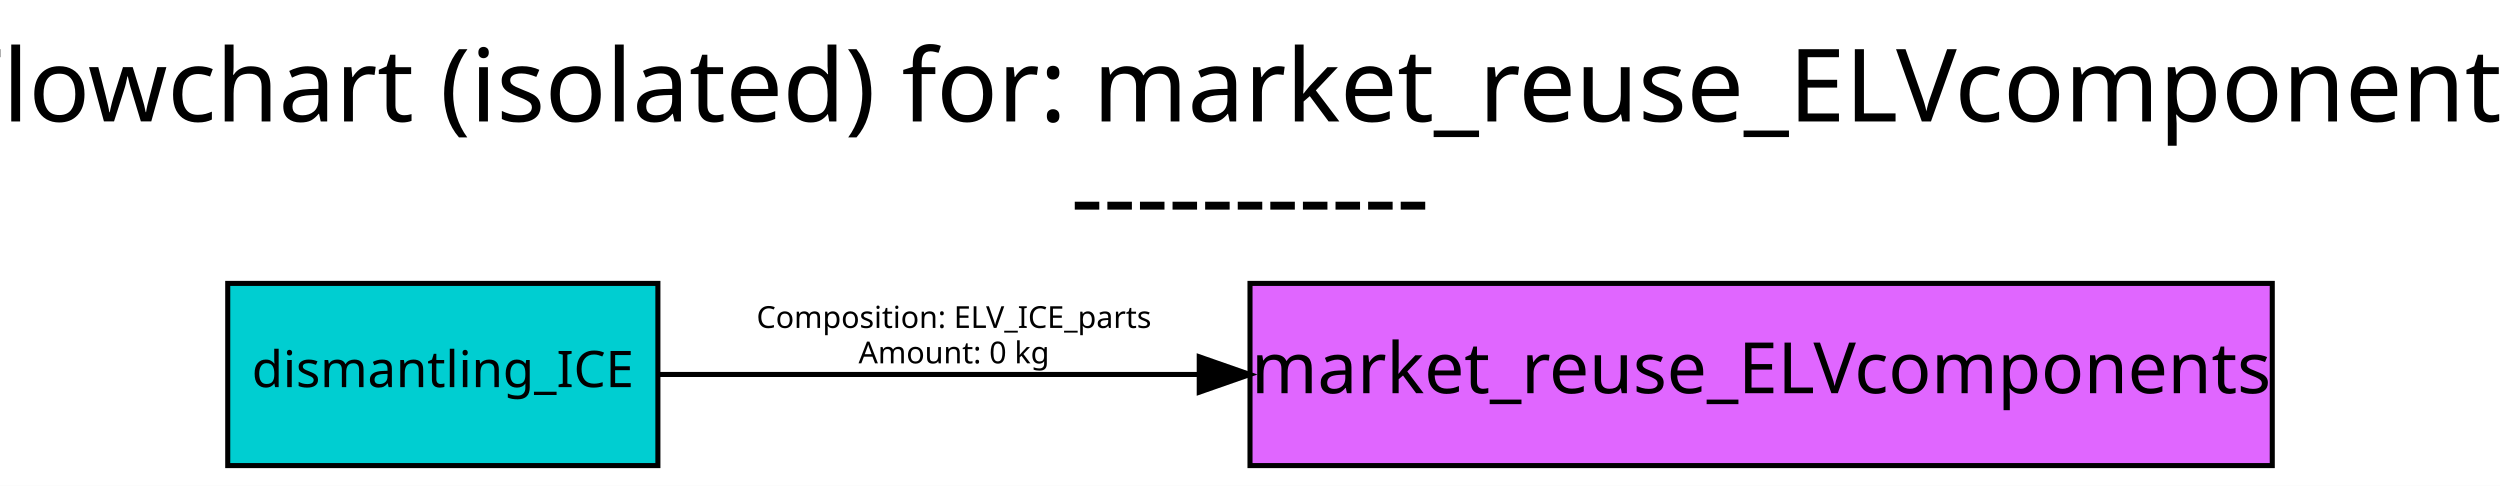
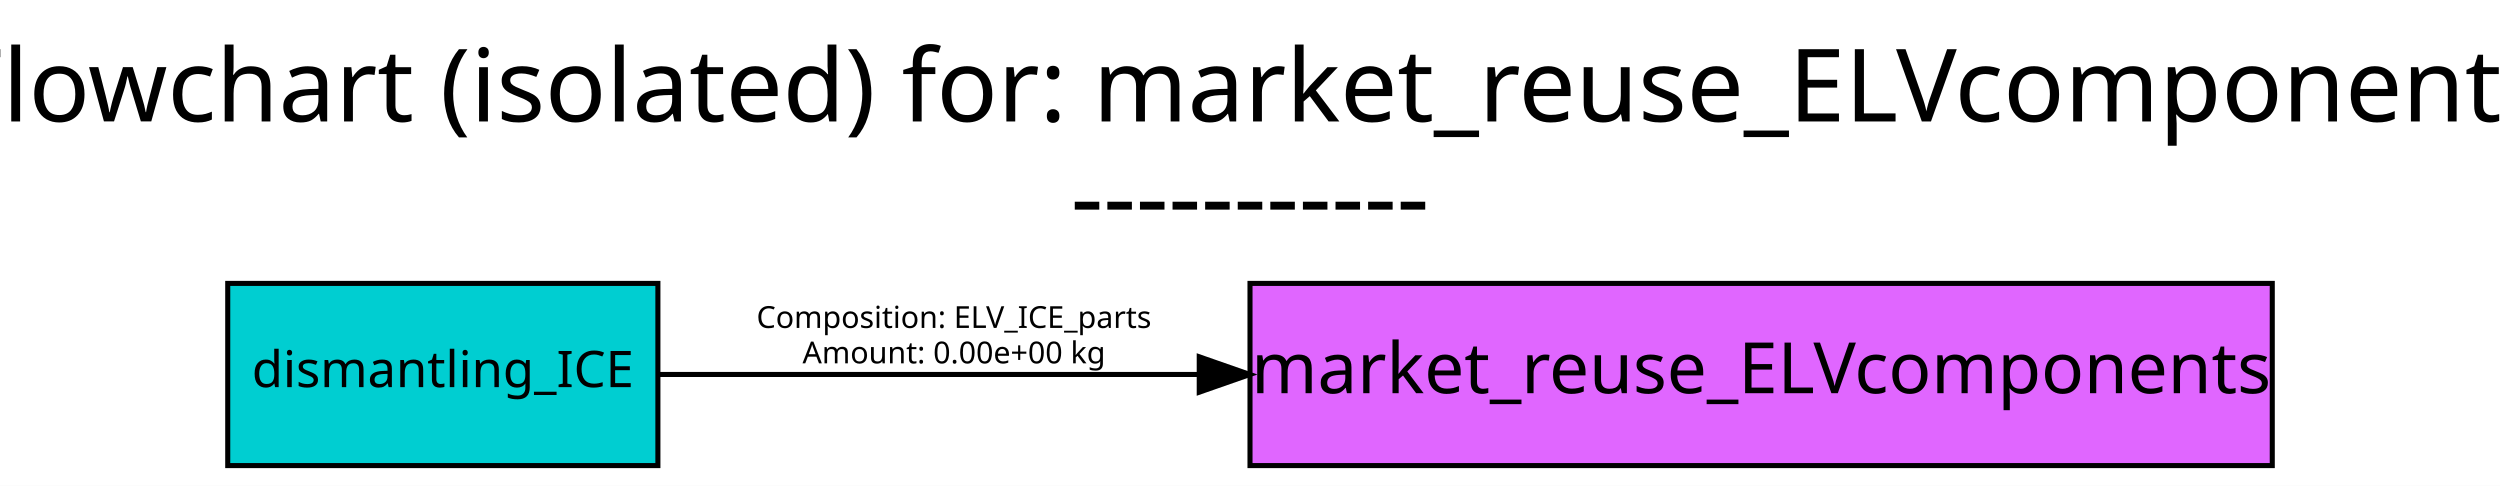
<svg xmlns="http://www.w3.org/2000/svg" width="494pt" height="96pt" viewBox="0.00 0.00 494.00 96.00">
  <g id="graph0" class="graph" transform="scale(1 1) rotate(0) translate(4 92)">
    <polygon fill="white" stroke="transparent" points="-4,4 -4,-92 490,-92 490,4 -4,4" />
    <text text-anchor="middle" x="243" y="-68" font-family="Cabin" font-size="20.00">Flowchart (isolated) for: market_reuse_ELVcomponents</text>
    <text text-anchor="middle" x="243" y="-46" font-family="Cabin" font-size="20.00">-----------</text>
    <g id="node1" class="node">
      <polygon fill="#e066ff" stroke="black" points="445,-36 243,-36 243,0 445,0 445,-36" />
      <text text-anchor="middle" x="344" y="-14.3" font-family="Cabin" font-size="14.00">market_reuse_ELVcomponents</text>
    </g>
    <g id="node2" class="node">
      <polygon fill="darkturquoise" stroke="black" points="126,-36 41,-36 41,0 126,0 126,-36" />
      <text text-anchor="middle" x="83.5" y="-15.5" font-family="Cabin" font-size="10.00">dismantling_ICE</text>
    </g>
    <g id="edge1" class="edge">
      <path fill="none" stroke="black" d="M126.03,-18C154.99,-18 195.06,-18 232.89,-18" />
      <polygon fill="black" stroke="black" points="232.97,-21.5 242.97,-18 232.97,-14.5 232.97,-21.5" />
      <text text-anchor="middle" x="184.5" y="-27.2" font-family="Cabin" font-size="6.00">Composition: ELV_ICE_parts</text>
-       <text text-anchor="middle" x="184.5" y="-20.2" font-family="Cabin" font-size="6.00">Amount: 0 kg</text>
+       <text text-anchor="middle" x="184.5" y="-20.2" font-family="Cabin" font-size="6.00">Amount: 0.00e+00 kg</text>
    </g>
  </g>
</svg>
